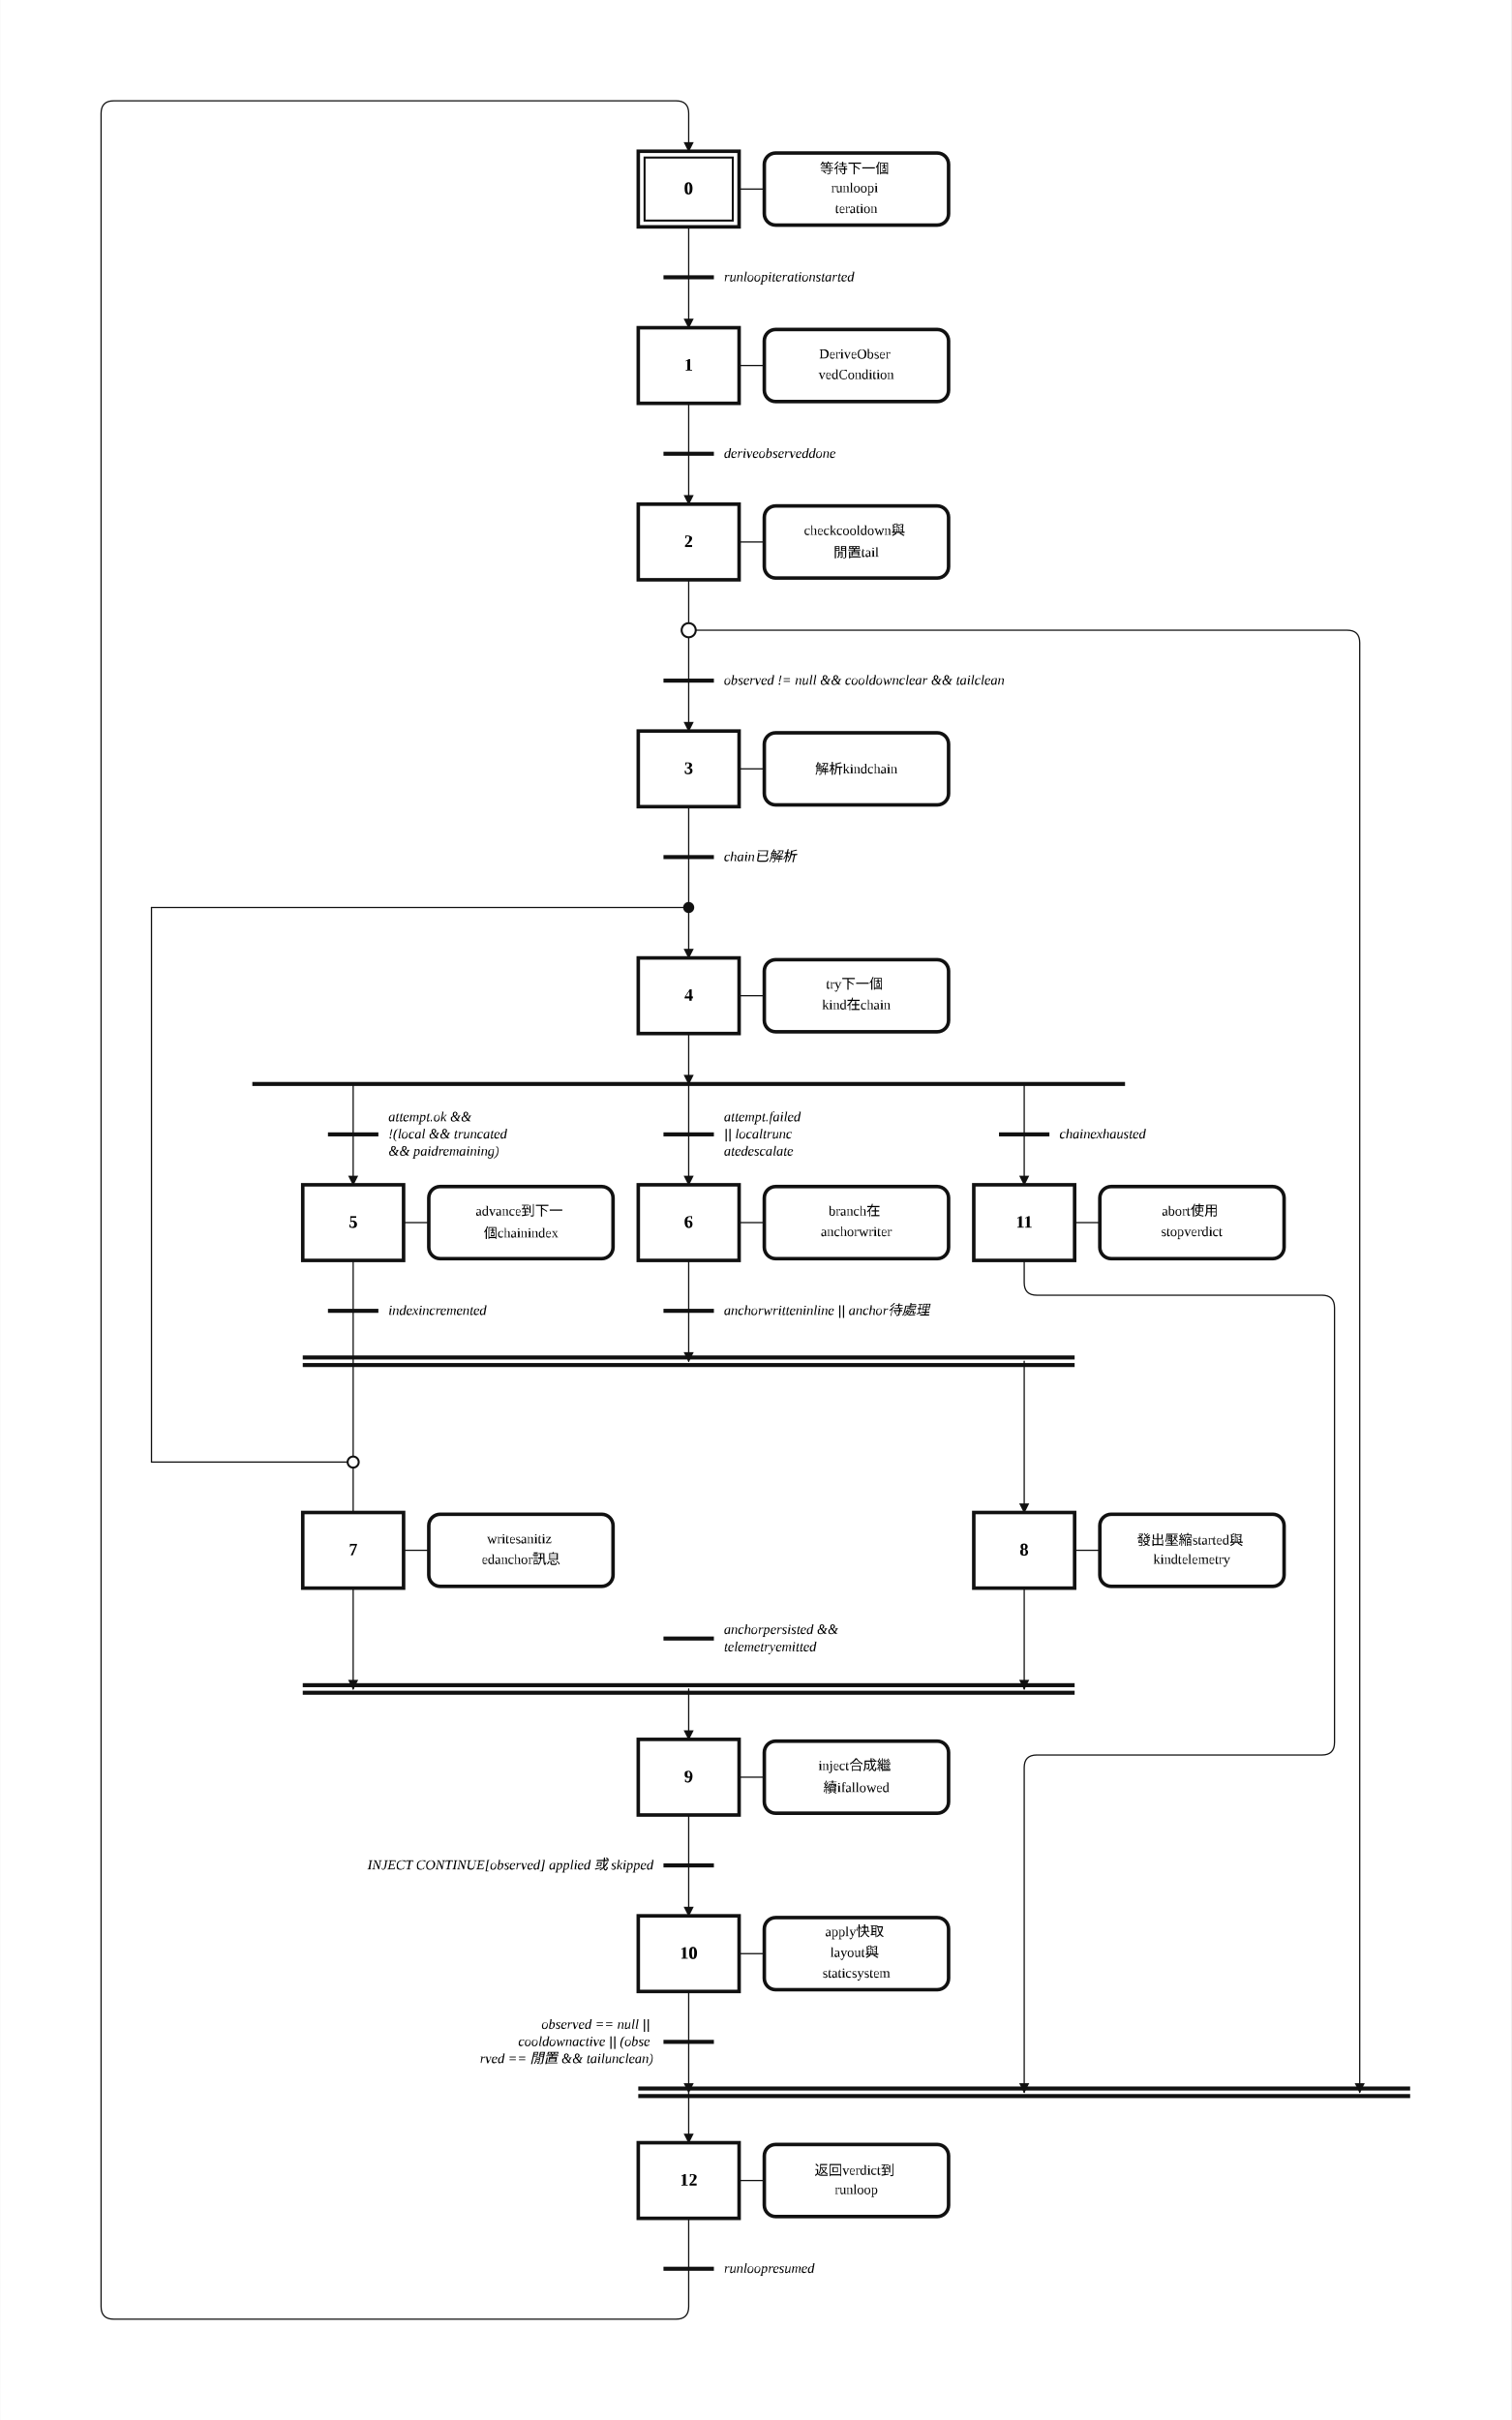
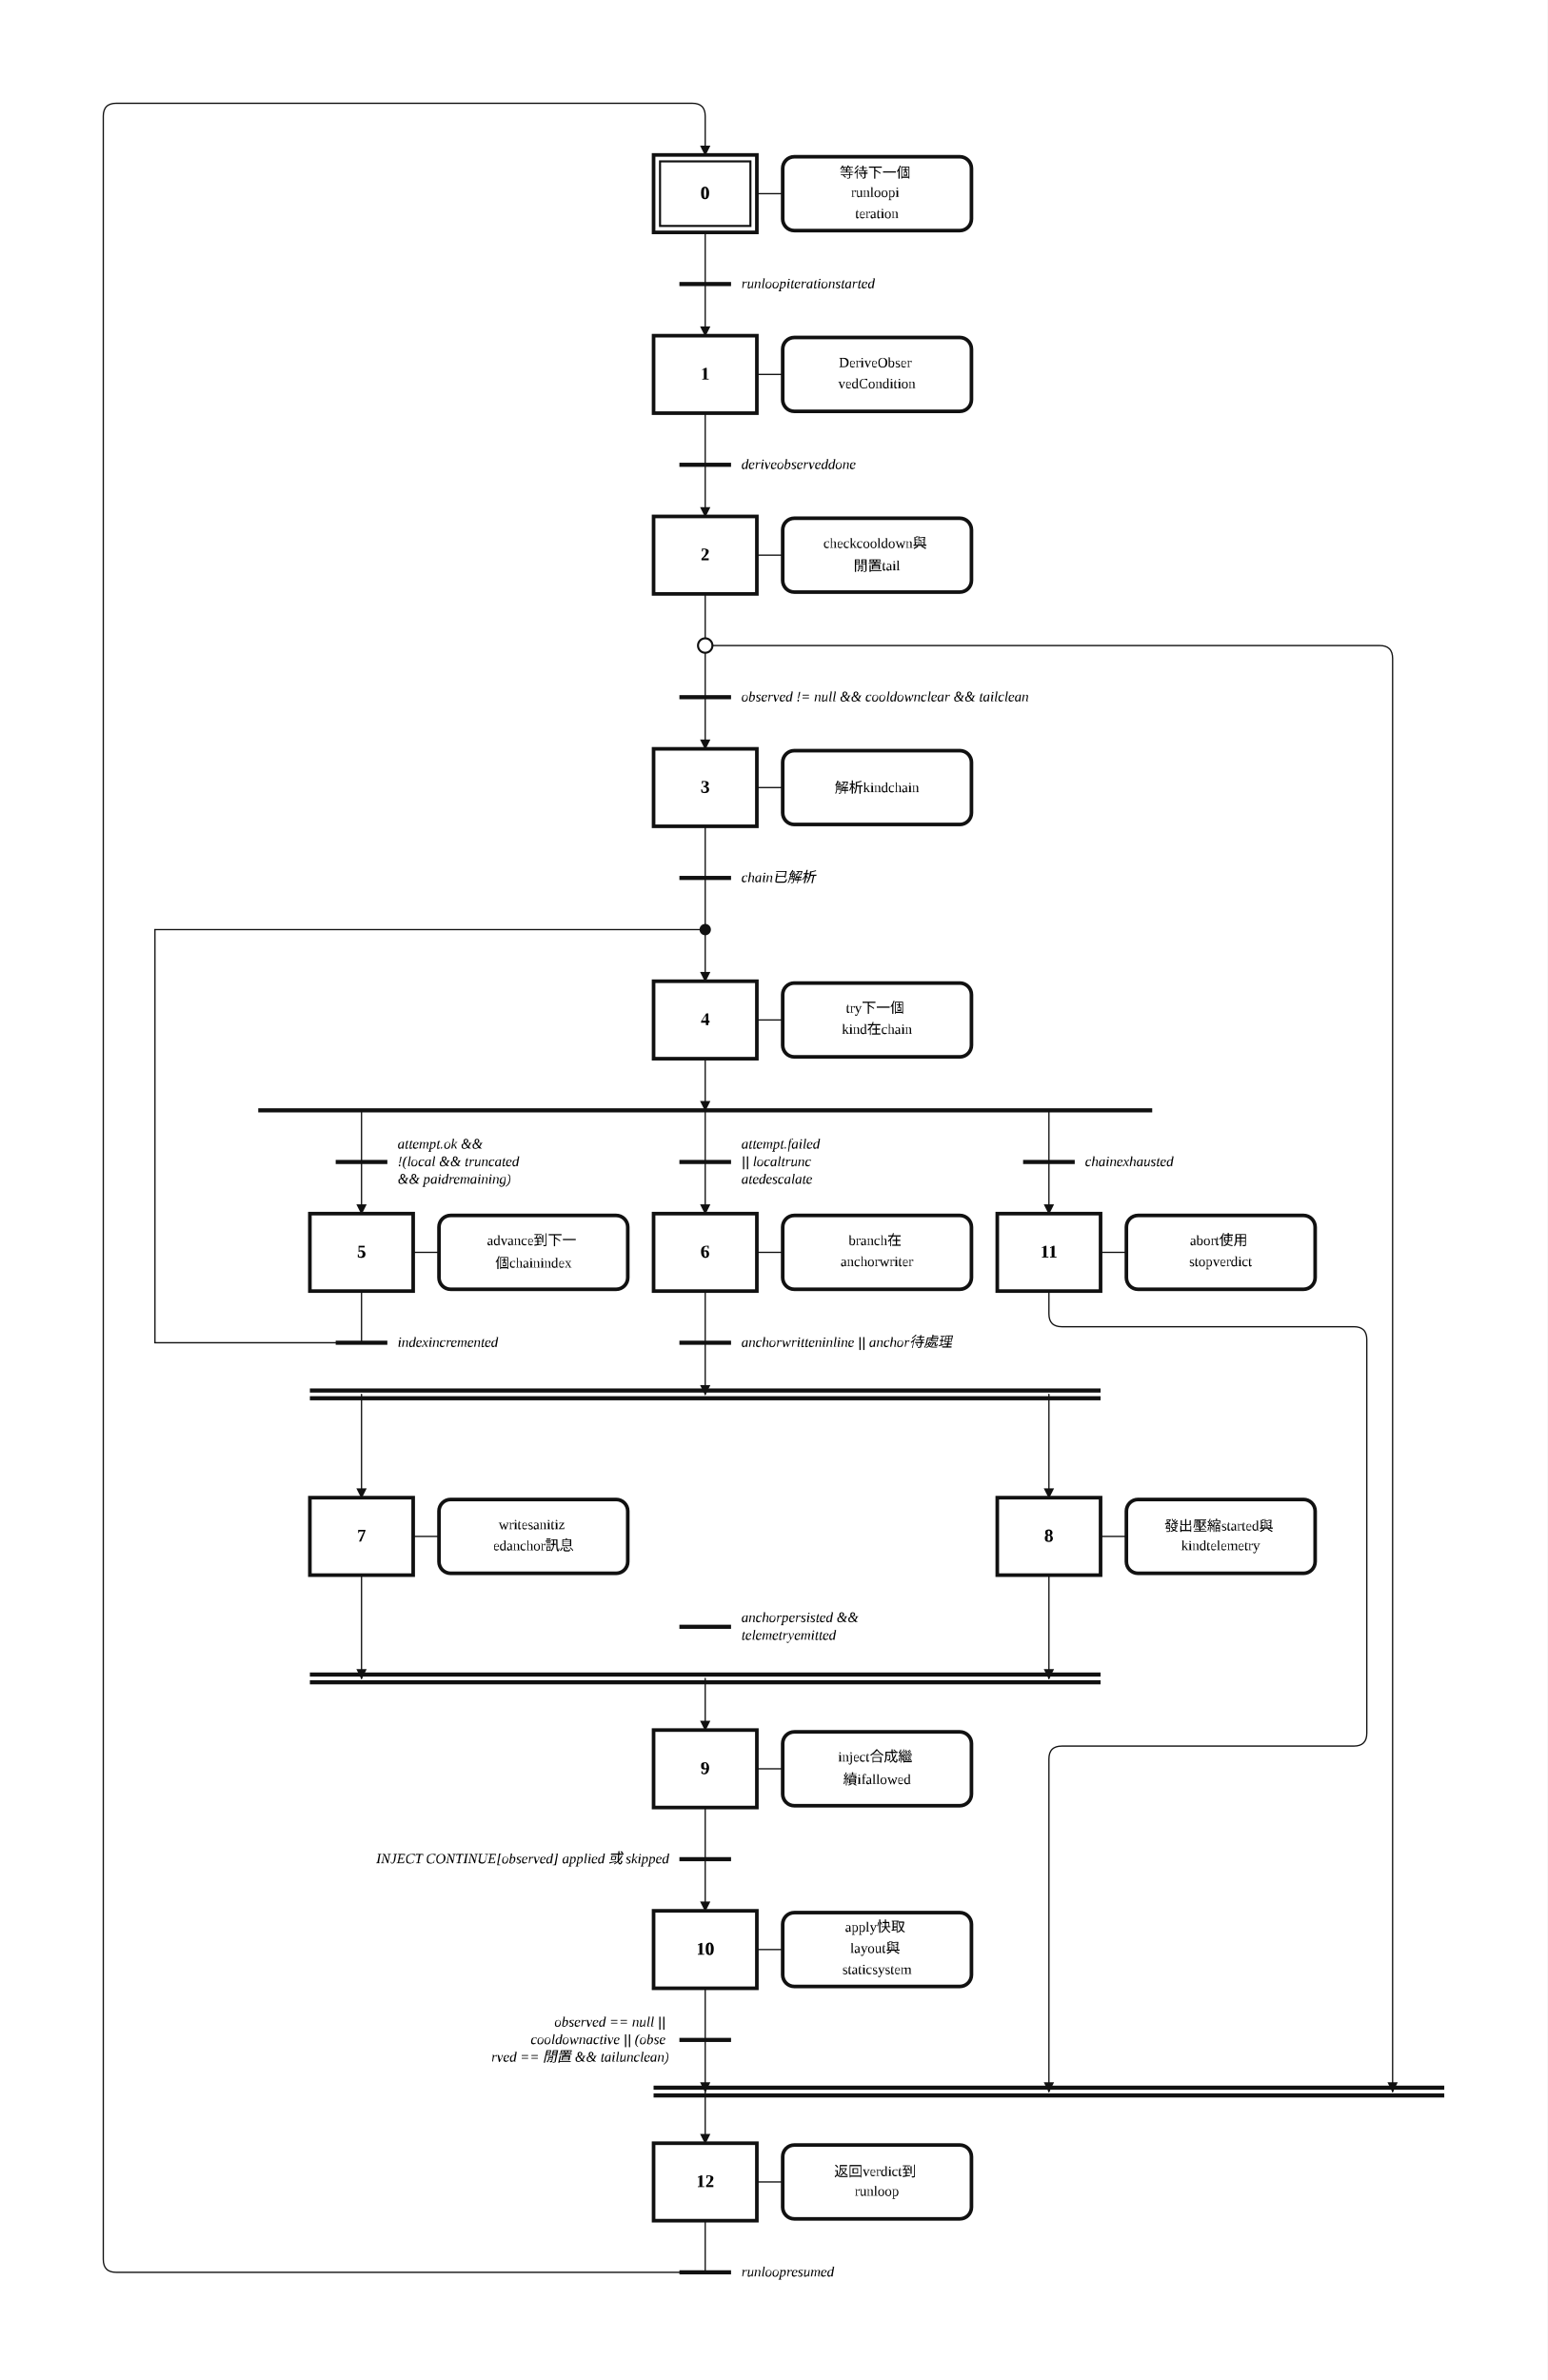
- <svg xmlns="http://www.w3.org/2000/svg" width="1199" height="1920" viewBox="-4.00 -2.00 59.93 96.00" role="img">
+ <svg xmlns="http://www.w3.org/2000/svg" width="1199" height="1844" viewBox="-4.00 -2.00 59.93 92.17" role="img">
  <style>
.step{fill:#fff;stroke:#111;stroke-width:.14}.step-inner{fill:none;stroke:#111;stroke-width:.08}
.action{fill:#fff;stroke:#111;stroke-width:.14}.gate{stroke:#111;stroke-width:.16}
.edge{fill:none;stroke:#111;stroke-width:.05;stroke-linecap:round;stroke-linejoin:round}.edge-arrow{marker-end:url(#arrow)}
.flyover-mask{stroke:#fff;stroke-width:.12;stroke-linecap:round}
.flyover{fill:none;stroke:#111;stroke-width:.05;stroke-linecap:round}
.junction{fill:#111;stroke:#111;stroke-width:0}.branch-junction{fill:#fff;stroke:#111;stroke-width:.08}
.assoc{stroke:#111;stroke-width:.05}.label{font:bold .7px 'Times New Roman', 'BiauKai', 'DFKai-SB', serif;text-anchor:middle;dominant-baseline:middle}
.action-label{font:.55px 'Times New Roman', 'BiauKai', 'DFKai-SB', serif;text-anchor:middle;dominant-baseline:middle}.gate-label{font:italic .55px 'Times New Roman', 'BiauKai', 'DFKai-SB', serif;text-anchor:start;dominant-baseline:middle}.gate-label-left{font:italic .55px 'Times New Roman', 'BiauKai', 'DFKai-SB', serif;text-anchor:end;dominant-baseline:middle}
</style>
  <defs>
    <marker id="arrow" markerWidth="0.4" markerHeight="0.4" refX="0.36" refY="0.2" orient="auto" markerUnits="userSpaceOnUse">
      <path d="M 0 0 L 0.4 0.2 L 0 0.4 z" fill="#111" />
    </marker>
  </defs>
-   <rect x="-4.00" y="-2.00" width="59.93" height="96.00" fill="white" />
+   <rect x="-4.00" y="-2.00" width="59.93" height="92.17" fill="white" />
  <path class="edge edge-arrow" d="M 23.31 32.00 L 23.31 36.00" />
  <path class="edge" d="M 23.31 7.00 L 23.31 9.00" />
  <path class="edge edge-arrow" d="M 23.31 9.00 L 23.31 11.00" />
  <path class="edge" d="M 23.31 14.00 L 23.31 16.00" />
  <path class="edge edge-arrow" d="M 23.31 16.00 L 23.31 18.00" />
  <path class="edge" d="M 23.31 21.00 L 23.31 23.00" />
  <path class="edge" d="M 23.31 23.00 L 23.31 25.00" />
  <path class="edge edge-arrow" d="M 23.31 25.00 L 23.31 27.00" />
-   <path class="edge edge-arrow" d="M 23.31 23.00 L 49.43 23.00 Q 49.93 23.00 49.93 23.50 L 49.93 81.00" />
-   <path class="edge edge-arrow" d="M 23.31 81.00 L 23.31 83.00" />
+   <path class="edge edge-arrow" d="M 23.31 23.00 L 49.43 23.00 Q 49.93 23.00 49.93 23.50 L 49.93 79.00" />
+   <path class="edge edge-arrow" d="M 23.31 79.00 L 23.31 81.00" />
  <path class="edge" d="M 23.31 30.00 L 23.31 32.00" />
  <path class="edge edge-arrow" d="M 23.31 39.00 L 23.31 41.00" />
  <path class="edge edge-arrow" d="M 10.00 41.00 L 10.00 45.00" />
  <path class="edge edge-arrow" d="M 23.31 41.00 L 23.31 45.00" />
  <path class="edge edge-arrow" d="M 36.62 41.00 L 36.62 45.00" />
  <path class="edge" d="M 10.00 48.00 L 10.00 50.00" />
-   <path class="edge" d="M 10.00 50.00 L 10.00 56.00" />
-   <path class="edge" d="M 10.00 56.00 L 2.00 56.00" />
-   <path class="edge" d="M 2.00 56.00 L 2.00 34.00" />
+   <path class="edge" d="M 10.00 50.00 L 2.00 50.00" />
+   <path class="edge" d="M 2.00 50.00 L 2.00 34.00" />
  <path class="edge" d="M 2.00 34.00 L 23.31 34.00" />
  <path class="edge edge-arrow" d="M 23.31 48.00 L 23.31 52.00" />
-   <path class="edge" d="M 10.00 56.00 L 10.00 58.00" />
-   <path class="edge edge-arrow" d="M 36.62 52.00 L 36.62 58.00" />
-   <path class="edge edge-arrow" d="M 10.00 61.00 L 10.00 65.00" />
-   <path class="edge edge-arrow" d="M 23.31 65.00 L 23.31 67.00" />
-   <path class="edge edge-arrow" d="M 36.62 61.00 L 36.62 65.00" />
-   <path class="edge" d="M 23.31 70.00 L 23.31 72.00" />
-   <path class="edge edge-arrow" d="M 23.31 72.00 L 23.31 74.00" />
-   <path class="edge edge-arrow" d="M 23.31 77.00 L 23.31 81.00" />
-   <path class="edge edge-arrow" d="M 36.62 48.00 L 36.62 48.88 Q 36.62 49.38 37.12 49.38 L 48.43 49.38 Q 48.93 49.38 48.93 49.88 L 48.93 67.12 Q 48.93 67.62 48.43 67.62 L 37.12 67.62 Q 36.62 67.62 36.62 68.12 L 36.62 81.00" />
-   <path class="edge" d="M 23.31 86.00 L 23.31 88.00" />
-   <path class="edge edge-arrow" d="M 23.31 88.00 L 23.31 89.50 Q 23.31 90.00 22.81 90.00 L 0.50 90.00 Q 0.00 90.00 0.00 89.50 L 0.00 2.50 Q 0.00 2.00 0.50 2.00 L 22.81 2.00 Q 23.31 2.00 23.31 2.50 L 23.31 4.00" />
+   <path class="edge edge-arrow" d="M 10.00 52.00 L 10.00 56.00" />
+   <path class="edge edge-arrow" d="M 36.62 52.00 L 36.62 56.00" />
+   <path class="edge edge-arrow" d="M 10.00 59.00 L 10.00 63.00" />
+   <path class="edge edge-arrow" d="M 23.31 63.00 L 23.31 65.00" />
+   <path class="edge edge-arrow" d="M 36.62 59.00 L 36.62 63.00" />
+   <path class="edge" d="M 23.31 68.00 L 23.31 70.00" />
+   <path class="edge edge-arrow" d="M 23.31 70.00 L 23.31 72.00" />
+   <path class="edge edge-arrow" d="M 23.31 75.00 L 23.31 79.00" />
+   <path class="edge edge-arrow" d="M 36.62 48.00 L 36.62 48.88 Q 36.62 49.38 37.12 49.38 L 48.43 49.38 Q 48.93 49.38 48.93 49.88 L 48.93 65.12 Q 48.93 65.62 48.43 65.62 L 37.12 65.62 Q 36.62 65.62 36.62 66.12 L 36.62 79.00" />
+   <path class="edge" d="M 23.31 84.00 L 23.31 86.00" />
+   <path class="edge edge-arrow" d="M 23.31 86.00 L 0.50 86.00 Q 0.00 86.00 0.00 85.50 L 0.00 2.50 Q 0.00 2.00 0.50 2.00 L 22.81 2.00 Q 23.31 2.00 23.31 2.50 L 23.31 4.00" />
  <rect class="step" x="21.31" y="4.00" width="4.00" height="3.00" />
  <rect class="step-inner" x="21.56" y="4.25" width="3.50" height="2.50" />
  <text class="label" x="23.31" y="5.50">0</text>
  <rect class="step" x="21.31" y="11.00" width="4.00" height="3.00" />
  <text class="label" x="23.31" y="12.50">1</text>
  <rect class="step" x="21.31" y="18.00" width="4.00" height="3.00" />
  <text class="label" x="23.31" y="19.50">2</text>
  <rect class="step" x="21.31" y="27.00" width="4.00" height="3.00" />
  <text class="label" x="23.31" y="28.50">3</text>
  <rect class="step" x="21.31" y="36.00" width="4.00" height="3.00" />
  <text class="label" x="23.31" y="37.50">4</text>
  <rect class="step" x="8.00" y="45.00" width="4.00" height="3.00" />
  <text class="label" x="10.00" y="46.50">5</text>
  <rect class="step" x="21.31" y="45.00" width="4.00" height="3.00" />
  <text class="label" x="23.31" y="46.50">6</text>
-   <rect class="step" x="8.00" y="58.00" width="4.00" height="3.00" />
-   <text class="label" x="10.00" y="59.50">7</text>
-   <rect class="step" x="34.62" y="58.00" width="4.00" height="3.00" />
-   <text class="label" x="36.62" y="59.50">8</text>
-   <rect class="step" x="21.31" y="67.00" width="4.00" height="3.00" />
-   <text class="label" x="23.31" y="68.50">9</text>
-   <rect class="step" x="21.31" y="74.00" width="4.00" height="3.00" />
-   <text class="label" x="23.31" y="75.50">10</text>
+   <rect class="step" x="8.00" y="56.00" width="4.00" height="3.00" />
+   <text class="label" x="10.00" y="57.50">7</text>
+   <rect class="step" x="34.62" y="56.00" width="4.00" height="3.00" />
+   <text class="label" x="36.62" y="57.50">8</text>
+   <rect class="step" x="21.31" y="65.00" width="4.00" height="3.00" />
+   <text class="label" x="23.31" y="66.50">9</text>
+   <rect class="step" x="21.31" y="72.00" width="4.00" height="3.00" />
+   <text class="label" x="23.31" y="73.50">10</text>
  <rect class="step" x="34.62" y="45.00" width="4.00" height="3.00" />
  <text class="label" x="36.62" y="46.50">11</text>
-   <rect class="step" x="21.31" y="83.00" width="4.00" height="3.00" />
-   <text class="label" x="23.31" y="84.50">12</text>
+   <rect class="step" x="21.31" y="81.00" width="4.00" height="3.00" />
+   <text class="label" x="23.31" y="82.50">12</text>
  <line class="assoc" x1="25.31" y1="5.50" x2="26.31" y2="5.50" />
  <rect class="action" x="26.31" y="4.07" width="7.31" height="2.86" rx="0.45" ry="0.45" />
  <text class="action-label" x="29.96" y="4.68">
    <tspan x="29.96" dy="0">等待下一個</tspan>
    <tspan x="29.96" dy="0.82">runloopi</tspan>
    <tspan x="29.96" dy="0.82">teration</tspan>
  </text>
  <line class="assoc" x1="25.31" y1="12.50" x2="26.31" y2="12.50" />
  <rect class="action" x="26.31" y="11.07" width="7.31" height="2.86" rx="0.45" ry="0.45" />
  <text class="action-label" x="29.96" y="12.09">
    <tspan x="29.96" dy="0">DeriveObser</tspan>
    <tspan x="29.96" dy="0.82">vedCondition</tspan>
  </text>
  <line class="assoc" x1="25.31" y1="19.50" x2="26.31" y2="19.50" />
  <rect class="action" x="26.31" y="18.07" width="7.31" height="2.86" rx="0.45" ry="0.45" />
  <text class="action-label" x="29.96" y="19.09">
    <tspan x="29.96" dy="0">checkcooldown與</tspan>
    <tspan x="29.96" dy="0.82">閒置tail</tspan>
  </text>
  <line class="assoc" x1="25.31" y1="28.50" x2="26.31" y2="28.50" />
  <rect class="action" x="26.31" y="27.07" width="7.31" height="2.86" rx="0.45" ry="0.45" />
  <text class="action-label" x="29.96" y="28.50">
    <tspan x="29.96" dy="0">解析kindchain</tspan>
  </text>
  <line class="assoc" x1="25.31" y1="37.50" x2="26.31" y2="37.50" />
  <rect class="action" x="26.31" y="36.07" width="7.31" height="2.86" rx="0.45" ry="0.45" />
  <text class="action-label" x="29.96" y="37.09">
    <tspan x="29.96" dy="0">try下一個</tspan>
    <tspan x="29.96" dy="0.82">kind在chain</tspan>
  </text>
  <line class="assoc" x1="12.00" y1="46.50" x2="13.00" y2="46.50" />
  <rect class="action" x="13.00" y="45.07" width="7.31" height="2.86" rx="0.45" ry="0.45" />
  <text class="action-label" x="16.66" y="46.09">
    <tspan x="16.66" dy="0">advance到下一</tspan>
    <tspan x="16.66" dy="0.82">個chainindex</tspan>
  </text>
  <line class="assoc" x1="25.31" y1="46.50" x2="26.31" y2="46.50" />
  <rect class="action" x="26.31" y="45.07" width="7.31" height="2.86" rx="0.45" ry="0.45" />
  <text class="action-label" x="29.96" y="46.09">
    <tspan x="29.96" dy="0">branch在</tspan>
    <tspan x="29.96" dy="0.82">anchorwriter</tspan>
  </text>
-   <line class="assoc" x1="12.00" y1="59.50" x2="13.00" y2="59.50" />
-   <rect class="action" x="13.00" y="58.07" width="7.31" height="2.86" rx="0.45" ry="0.45" />
-   <text class="action-label" x="16.66" y="59.09">
+   <line class="assoc" x1="12.00" y1="57.50" x2="13.00" y2="57.50" />
+   <rect class="action" x="13.00" y="56.07" width="7.31" height="2.86" rx="0.45" ry="0.45" />
+   <text class="action-label" x="16.66" y="57.09">
    <tspan x="16.66" dy="0">writesanitiz</tspan>
    <tspan x="16.66" dy="0.82">edanchor訊息</tspan>
  </text>
-   <line class="assoc" x1="38.62" y1="59.50" x2="39.62" y2="59.50" />
-   <rect class="action" x="39.62" y="58.07" width="7.31" height="2.86" rx="0.45" ry="0.45" />
-   <text class="action-label" x="43.27" y="59.09">
+   <line class="assoc" x1="38.62" y1="57.50" x2="39.62" y2="57.50" />
+   <rect class="action" x="39.62" y="56.07" width="7.31" height="2.86" rx="0.45" ry="0.45" />
+   <text class="action-label" x="43.27" y="57.09">
    <tspan x="43.27" dy="0">發出壓縮started與</tspan>
    <tspan x="43.27" dy="0.82">kindtelemetry</tspan>
  </text>
-   <line class="assoc" x1="25.31" y1="68.50" x2="26.31" y2="68.50" />
-   <rect class="action" x="26.31" y="67.07" width="7.31" height="2.86" rx="0.45" ry="0.45" />
-   <text class="action-label" x="29.96" y="68.09">
+   <line class="assoc" x1="25.31" y1="66.50" x2="26.31" y2="66.50" />
+   <rect class="action" x="26.31" y="65.07" width="7.31" height="2.86" rx="0.45" ry="0.45" />
+   <text class="action-label" x="29.96" y="66.09">
    <tspan x="29.96" dy="0">inject合成繼</tspan>
    <tspan x="29.96" dy="0.82">續ifallowed</tspan>
  </text>
-   <line class="assoc" x1="25.31" y1="75.50" x2="26.31" y2="75.50" />
-   <rect class="action" x="26.31" y="74.07" width="7.31" height="2.86" rx="0.45" ry="0.45" />
-   <text class="action-label" x="29.96" y="74.68">
+   <line class="assoc" x1="25.31" y1="73.50" x2="26.31" y2="73.50" />
+   <rect class="action" x="26.31" y="72.07" width="7.31" height="2.86" rx="0.45" ry="0.45" />
+   <text class="action-label" x="29.96" y="72.68">
    <tspan x="29.96" dy="0">apply快取</tspan>
    <tspan x="29.96" dy="0.82">layout與</tspan>
    <tspan x="29.96" dy="0.82">staticsystem</tspan>
  </text>
  <line class="assoc" x1="38.62" y1="46.50" x2="39.62" y2="46.50" />
  <rect class="action" x="39.62" y="45.07" width="7.31" height="2.86" rx="0.45" ry="0.45" />
  <text class="action-label" x="43.27" y="46.09">
    <tspan x="43.27" dy="0">abort使用</tspan>
    <tspan x="43.27" dy="0.82">stopverdict</tspan>
  </text>
-   <line class="assoc" x1="25.31" y1="84.50" x2="26.31" y2="84.50" />
-   <rect class="action" x="26.31" y="83.07" width="7.31" height="2.86" rx="0.45" ry="0.45" />
-   <text class="action-label" x="29.96" y="84.09">
+   <line class="assoc" x1="25.31" y1="82.50" x2="26.31" y2="82.50" />
+   <rect class="action" x="26.31" y="81.07" width="7.31" height="2.86" rx="0.45" ry="0.45" />
+   <text class="action-label" x="29.96" y="82.09">
    <tspan x="29.96" dy="0">返回verdict到</tspan>
    <tspan x="29.96" dy="0.82">runloop</tspan>
  </text>
  <line class="gate" x1="22.31" y1="9.00" x2="24.31" y2="9.00" />
  <text class="gate-label" x="24.71" y="9.00">
    <tspan x="24.71" dy="0">runloopiterationstarted</tspan>
  </text>
  <line class="gate" x1="22.31" y1="16.00" x2="24.31" y2="16.00" />
  <text class="gate-label" x="24.71" y="16.00">
    <tspan x="24.71" dy="0">deriveobserveddone</tspan>
  </text>
  <line class="gate" x1="22.31" y1="25.00" x2="24.31" y2="25.00" />
  <text class="gate-label" x="24.71" y="25.00">
    <tspan x="24.71" dy="0">observed != null &amp;&amp; cooldownclear &amp;&amp; tailclean</tspan>
  </text>
-   <line class="gate" x1="21.31" y1="80.85" x2="51.93" y2="80.85" />
-   <line class="gate" x1="21.31" y1="81.15" x2="51.93" y2="81.15" />
+   <line class="gate" x1="21.31" y1="78.85" x2="51.93" y2="78.85" />
+   <line class="gate" x1="21.31" y1="79.15" x2="51.93" y2="79.15" />
  <line class="gate" x1="22.31" y1="32.00" x2="24.31" y2="32.00" />
  <text class="gate-label" x="24.71" y="32.00">
    <tspan x="24.71" dy="0">chain已解析</tspan>
  </text>
  <line class="gate" x1="6.00" y1="41.00" x2="40.62" y2="41.00" />
  <line class="gate" x1="9.00" y1="50.00" x2="11.00" y2="50.00" />
  <text class="gate-label" x="11.40" y="50.00">
    <tspan x="11.40" dy="0">indexincremented</tspan>
  </text>
  <line class="gate" x1="8.00" y1="51.85" x2="38.62" y2="51.85" />
  <line class="gate" x1="8.00" y1="52.15" x2="38.62" y2="52.15" />
-   <line class="gate" x1="8.00" y1="64.85" x2="38.62" y2="64.85" />
-   <line class="gate" x1="8.00" y1="65.15" x2="38.62" y2="65.15" />
-   <line class="gate" x1="22.31" y1="72.00" x2="24.31" y2="72.00" />
-   <text class="gate-label-left" x="21.91" y="72.00">
+   <line class="gate" x1="8.00" y1="62.85" x2="38.62" y2="62.85" />
+   <line class="gate" x1="8.00" y1="63.15" x2="38.62" y2="63.15" />
+   <line class="gate" x1="22.31" y1="70.00" x2="24.31" y2="70.00" />
+   <text class="gate-label-left" x="21.91" y="70.00">
    <tspan x="21.91" dy="0">INJECT CONTINUE[observed] applied 或 skipped</tspan>
  </text>
-   <line class="gate" x1="22.31" y1="88.00" x2="24.31" y2="88.00" />
-   <text class="gate-label" x="24.71" y="88.00">
+   <line class="gate" x1="22.31" y1="86.00" x2="24.31" y2="86.00" />
+   <text class="gate-label" x="24.71" y="86.00">
    <tspan x="24.71" dy="0">runloopresumed</tspan>
  </text>
-   <line class="gate" x1="22.31" y1="79.00" x2="24.31" y2="79.00" />
-   <text class="gate-label-left" x="21.91" y="78.32">
+   <line class="gate" x1="22.31" y1="77.00" x2="24.31" y2="77.00" />
+   <text class="gate-label-left" x="21.91" y="76.32">
    <tspan x="21.91" dy="0">observed == null ||</tspan>
    <tspan x="21.91" dy="0.68">cooldownactive || (obse</tspan>
    <tspan x="21.91" dy="0.68">rved == 閒置 &amp;&amp; tailunclean)</tspan>
  </text>
  <line class="gate" x1="9.00" y1="43.00" x2="11.00" y2="43.00" />
  <text class="gate-label" x="11.40" y="42.32">
    <tspan x="11.40" dy="0">attempt.ok &amp;&amp;</tspan>
    <tspan x="11.40" dy="0.68">!(local &amp;&amp; truncated</tspan>
    <tspan x="11.40" dy="0.68">&amp;&amp; paidremaining)</tspan>
  </text>
  <line class="gate" x1="22.31" y1="43.00" x2="24.31" y2="43.00" />
  <text class="gate-label" x="24.71" y="42.32">
    <tspan x="24.71" dy="0">attempt.failed</tspan>
    <tspan x="24.71" dy="0.68">|| localtrunc</tspan>
    <tspan x="24.71" dy="0.68">atedescalate</tspan>
  </text>
  <line class="gate" x1="35.62" y1="43.00" x2="37.62" y2="43.00" />
  <text class="gate-label" x="38.02" y="43.00">
    <tspan x="38.02" dy="0">chainexhausted</tspan>
  </text>
  <line class="gate" x1="22.31" y1="50.00" x2="24.31" y2="50.00" />
  <text class="gate-label" x="24.71" y="50.00">
    <tspan x="24.71" dy="0">anchorwritteninline || anchor待處理</tspan>
  </text>
-   <line class="gate" x1="22.31" y1="63.00" x2="24.31" y2="63.00" />
-   <text class="gate-label" x="24.71" y="62.66">
+   <line class="gate" x1="22.31" y1="61.00" x2="24.31" y2="61.00" />
+   <text class="gate-label" x="24.71" y="60.66">
    <tspan x="24.71" dy="0">anchorpersisted &amp;&amp;</tspan>
    <tspan x="24.71" dy="0.68">telemetryemitted</tspan>
  </text>
  <circle class="junction" cx="23.31" cy="34.00" r="0.22" />
-   <circle class="branch-junction" cx="10.00" cy="56.00" r="0.22" />
  <circle class="branch-junction" cx="23.31" cy="23.00" r="0.28" />
</svg>
